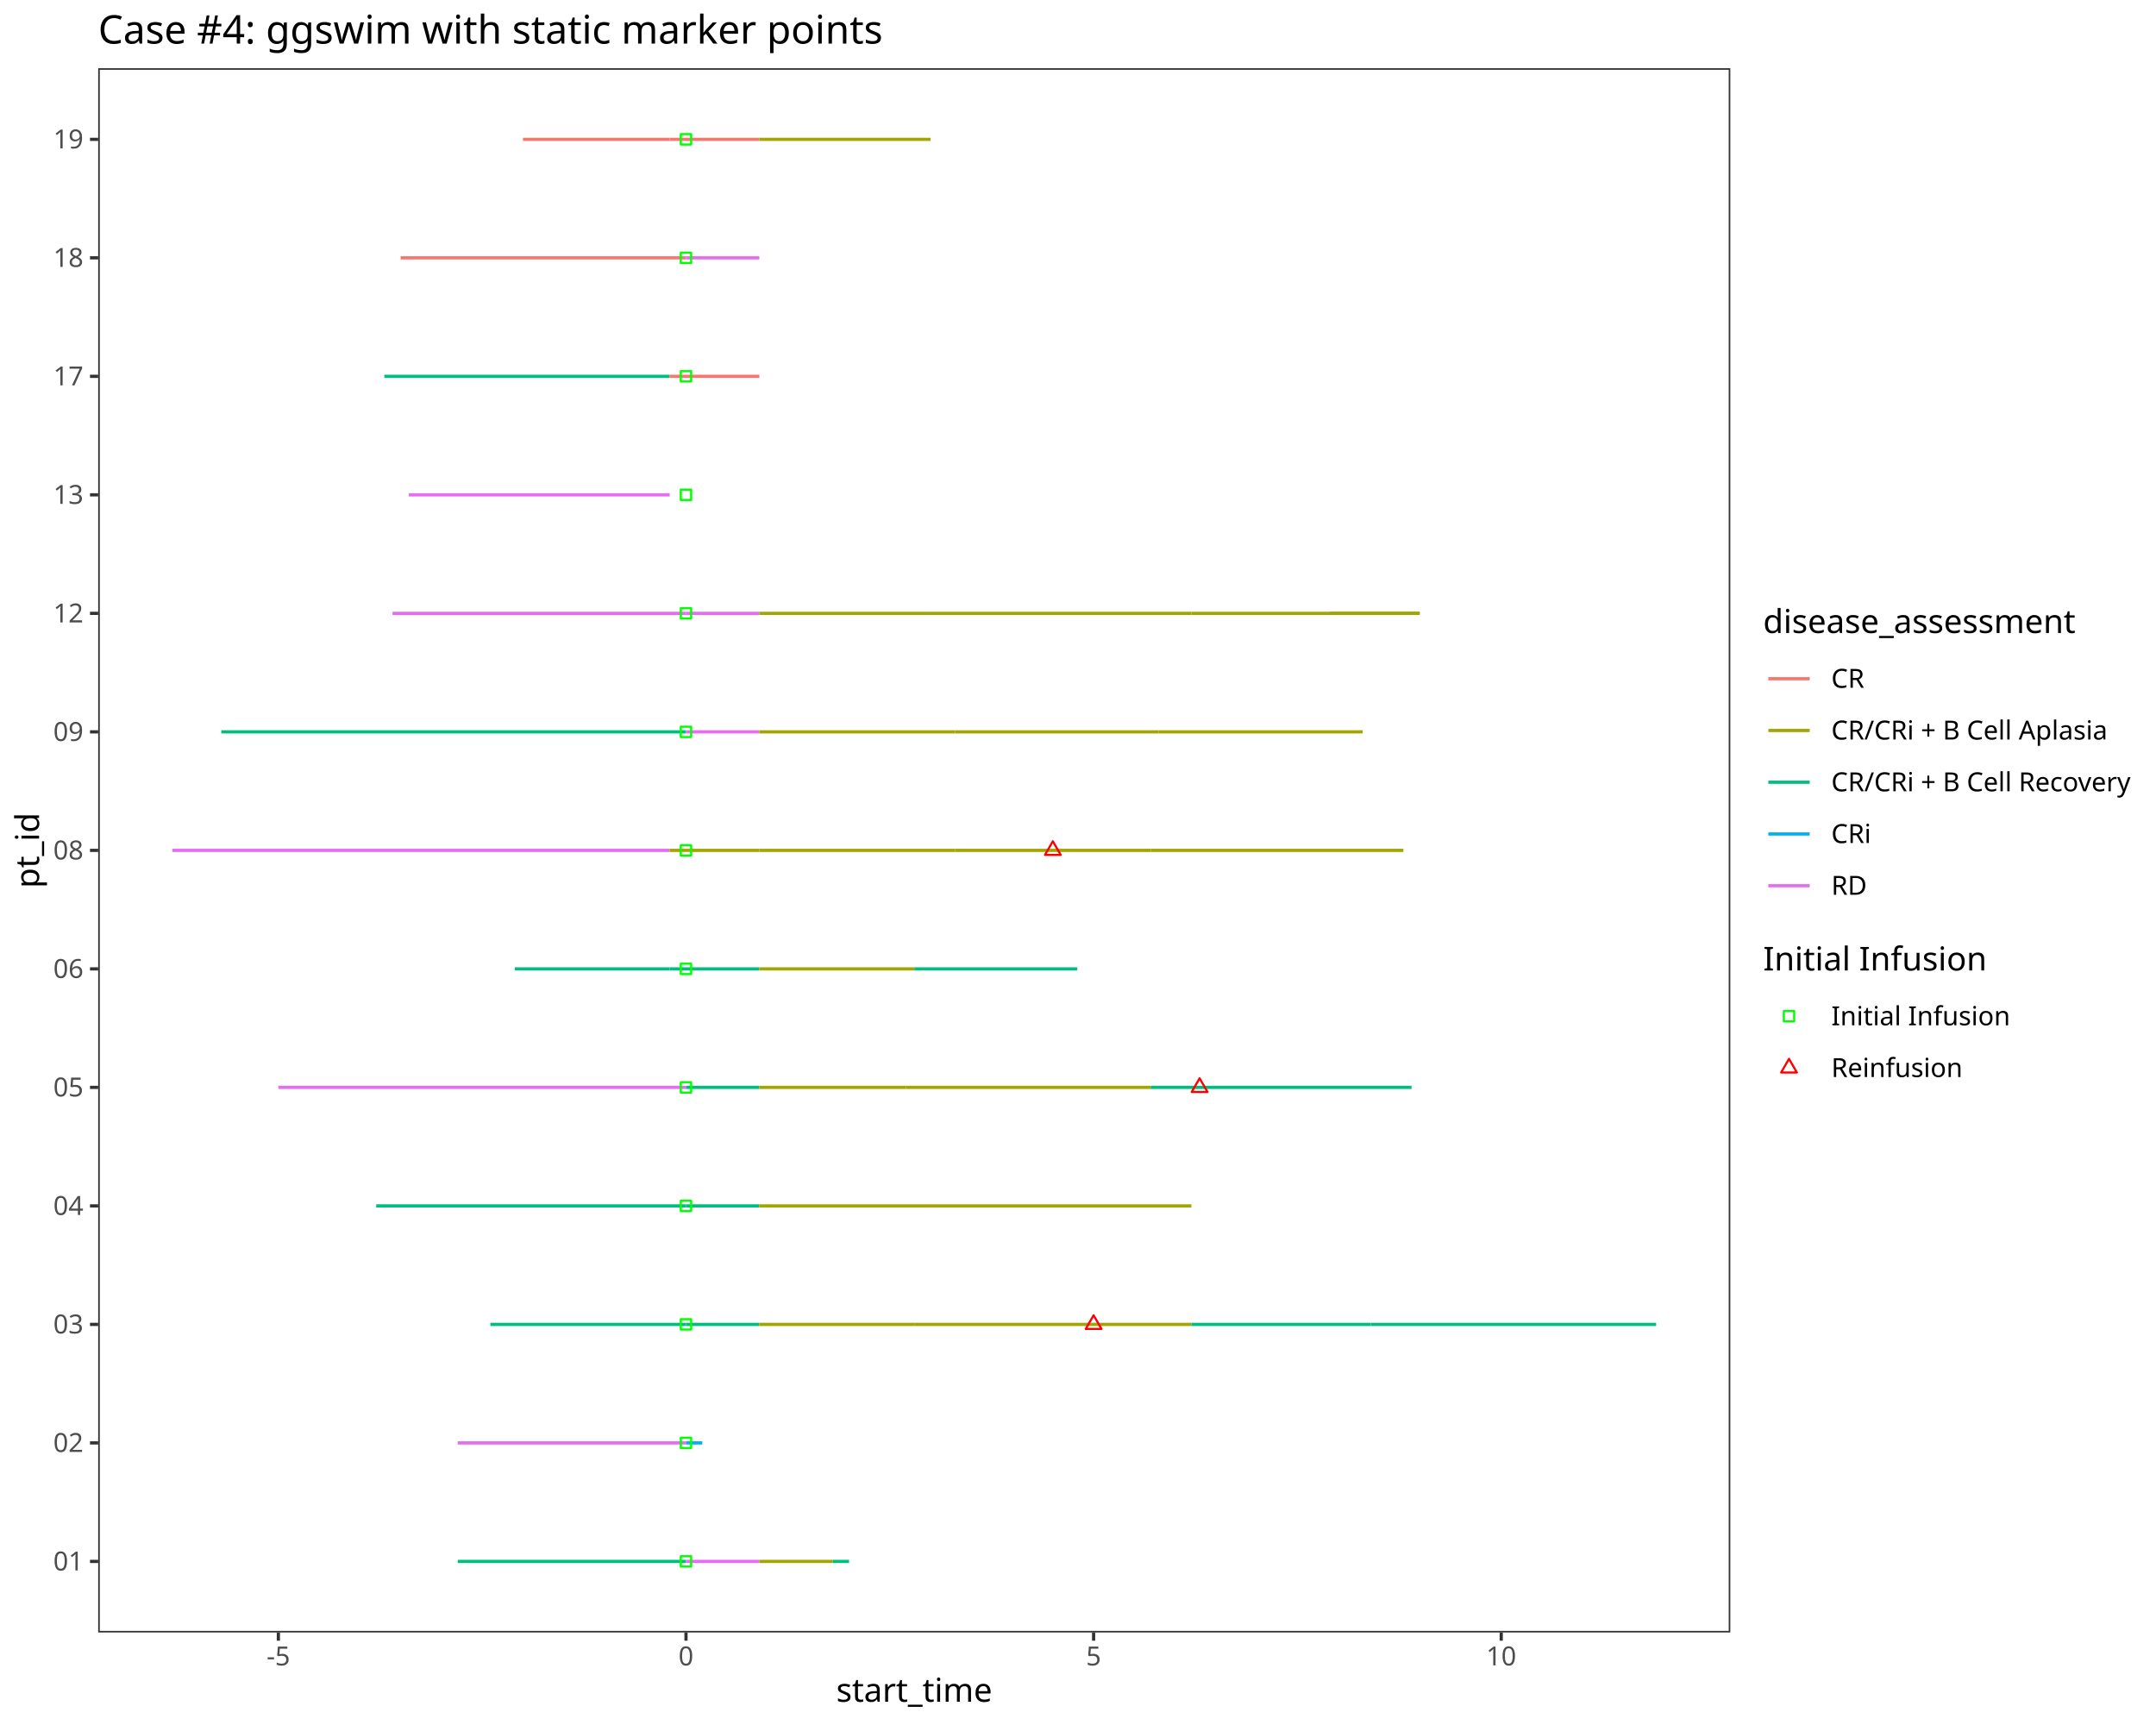
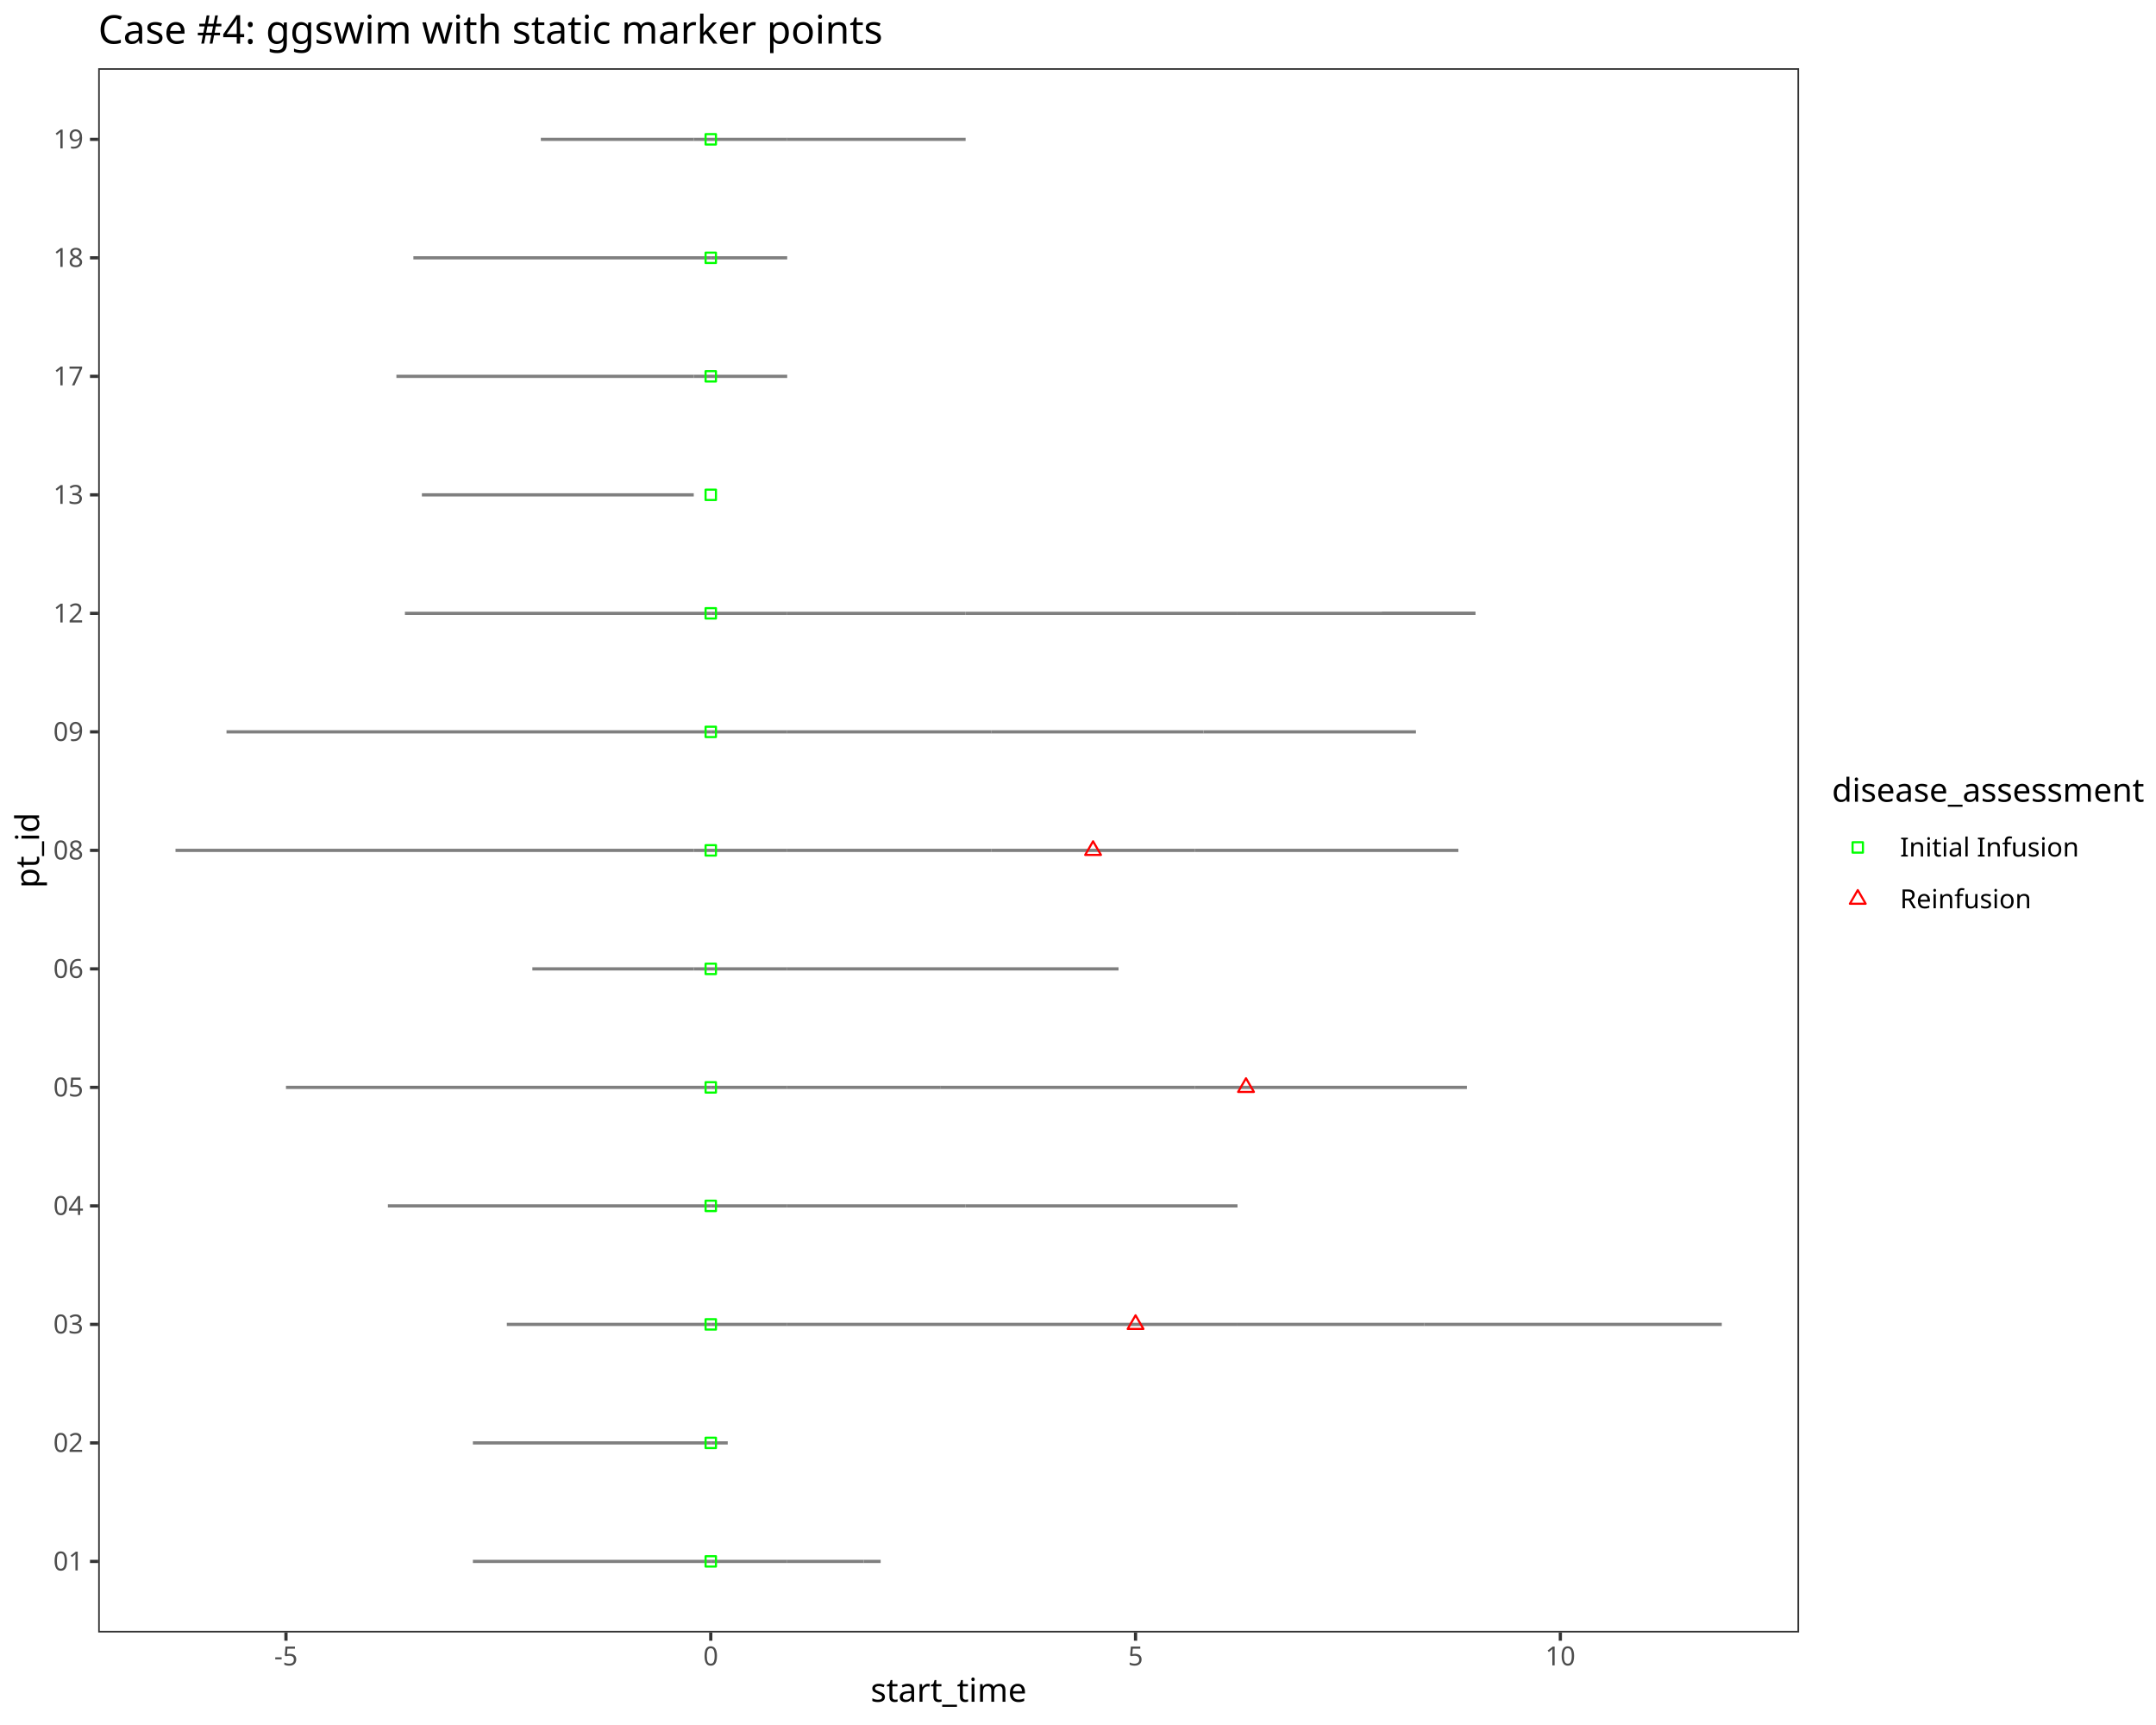
<svg xmlns="http://www.w3.org/2000/svg" class="svglite" data-engine-version="2.0" width="720.00pt" height="576.00pt" viewBox="0 0 720.00 576.00">
  <defs>
    <style type="text/css">
    .svglite line, .svglite polyline, .svglite polygon, .svglite path, .svglite rect, .svglite circle {
      fill: none;
      stroke: #000000;
      stroke-linecap: round;
      stroke-linejoin: round;
      stroke-miterlimit: 10.00;
    }
  </style>
  </defs>
  <rect width="100%" height="100%" style="stroke: none; fill: #FFFFFF;" />
  <defs>
    <clipPath id="cpMC4wMHw3MjAuMDB8MC4wMHw1NzYuMDA=">
      <rect x="0.00" y="0.00" width="720.00" height="576.00" />
    </clipPath>
  </defs>
  <g clip-path="url(#cpMC4wMHw3MjAuMDB8MC4wMHw1NzYuMDA=)">
    <rect x="0.00" y="0.00" width="720.00" height="576.00" style="stroke-width: 1.07; stroke: #FFFFFF; fill: #FFFFFF;" />
  </g>
  <defs>
-     <clipPath id="cpMzIuNzl8NTc3Ljg0fDIyLjc4fDU0NS4xMQ==">
-       <rect x="32.79" y="22.78" width="545.05" height="522.33" />
+     <clipPath id="cpMzIuNzl8NjAwLjgxfDIyLjc4fDU0NS4xMQ==">
+       <rect x="32.79" y="22.78" width="568.01" height="522.33" />
    </clipPath>
  </defs>
-   <g clip-path="url(#cpMzIuNzl8NTc3Ljg0fDIyLjc4fDU0NS4xMQ==)">
-     <rect x="32.79" y="22.78" width="545.05" height="522.33" style="stroke-width: 1.07; stroke: none; fill: #FFFFFF;" />
-     <line x1="152.86" y1="521.37" x2="229.09" y2="521.37" style="stroke-width: 1.07; stroke: #00BF7D; stroke-linecap: butt;" />
-     <line x1="229.09" y1="521.37" x2="253.59" y2="521.37" style="stroke-width: 1.07; stroke: #E76BF3; stroke-linecap: butt;" />
-     <line x1="253.59" y1="521.37" x2="278.09" y2="521.37" style="stroke-width: 1.07; stroke: #A3A500; stroke-linecap: butt;" />
-     <line x1="278.09" y1="521.37" x2="283.54" y2="521.37" style="stroke-width: 1.07; stroke: #00BF7D; stroke-linecap: butt;" />
-     <line x1="152.86" y1="481.80" x2="229.09" y2="481.80" style="stroke-width: 1.07; stroke: #E76BF3; stroke-linecap: butt;" />
-     <line x1="229.09" y1="481.80" x2="234.53" y2="481.80" style="stroke-width: 1.07; stroke: #00B0F6; stroke-linecap: butt;" />
-     <line x1="163.75" y1="442.23" x2="229.09" y2="442.23" style="stroke-width: 1.07; stroke: #00BF7D; stroke-linecap: butt;" />
-     <line x1="229.09" y1="442.23" x2="253.59" y2="442.23" style="stroke-width: 1.07; stroke: #00BF7D; stroke-linecap: butt;" />
-     <line x1="253.59" y1="442.23" x2="305.32" y2="442.23" style="stroke-width: 1.07; stroke: #A3A500; stroke-linecap: butt;" />
-     <line x1="305.32" y1="442.23" x2="397.88" y2="442.23" style="stroke-width: 1.07; stroke: #A3A500; stroke-linecap: butt;" />
-     <line x1="397.88" y1="442.23" x2="457.78" y2="442.23" style="stroke-width: 1.07; stroke: #00BF7D; stroke-linecap: butt;" />
-     <line x1="457.78" y1="442.23" x2="553.07" y2="442.23" style="stroke-width: 1.07; stroke: #00BF7D; stroke-linecap: butt;" />
-     <line x1="553.07" y1="442.23" x2="553.07" y2="442.23" style="stroke-width: 1.07; stroke: #00BF7D; stroke-linecap: butt;" />
-     <line x1="125.63" y1="402.66" x2="229.09" y2="402.66" style="stroke-width: 1.07; stroke: #00BF7D; stroke-linecap: butt;" />
-     <line x1="229.09" y1="402.66" x2="253.59" y2="402.66" style="stroke-width: 1.07; stroke: #00BF7D; stroke-linecap: butt;" />
-     <line x1="253.59" y1="402.66" x2="310.76" y2="402.66" style="stroke-width: 1.07; stroke: #A3A500; stroke-linecap: butt;" />
-     <line x1="310.76" y1="402.66" x2="397.88" y2="402.66" style="stroke-width: 1.07; stroke: #A3A500; stroke-linecap: butt;" />
-     <line x1="92.96" y1="363.09" x2="229.09" y2="363.09" style="stroke-width: 1.07; stroke: #E76BF3; stroke-linecap: butt;" />
-     <line x1="229.09" y1="363.09" x2="253.59" y2="363.09" style="stroke-width: 1.07; stroke: #00BF7D; stroke-linecap: butt;" />
-     <line x1="253.59" y1="363.09" x2="302.60" y2="363.09" style="stroke-width: 1.07; stroke: #A3A500; stroke-linecap: butt;" />
-     <line x1="302.60" y1="363.09" x2="384.27" y2="363.09" style="stroke-width: 1.07; stroke: #A3A500; stroke-linecap: butt;" />
-     <line x1="384.27" y1="363.09" x2="471.39" y2="363.09" style="stroke-width: 1.07; stroke: #00BF7D; stroke-linecap: butt;" />
-     <line x1="171.91" y1="323.52" x2="223.64" y2="323.52" style="stroke-width: 1.07; stroke: #00BF7D; stroke-linecap: butt;" />
-     <line x1="223.64" y1="323.52" x2="253.59" y2="323.52" style="stroke-width: 1.07; stroke: #00BF7D; stroke-linecap: butt;" />
-     <line x1="253.59" y1="323.52" x2="305.32" y2="323.52" style="stroke-width: 1.07; stroke: #A3A500; stroke-linecap: butt;" />
-     <line x1="305.32" y1="323.52" x2="359.77" y2="323.52" style="stroke-width: 1.07; stroke: #00BF7D; stroke-linecap: butt;" />
-     <line x1="57.57" y1="283.95" x2="223.64" y2="283.95" style="stroke-width: 1.07; stroke: #E76BF3; stroke-linecap: butt;" />
-     <line x1="223.64" y1="283.95" x2="253.59" y2="283.95" style="stroke-width: 1.07; stroke: #A3A500; stroke-linecap: butt;" />
-     <line x1="253.59" y1="283.95" x2="318.93" y2="283.95" style="stroke-width: 1.07; stroke: #A3A500; stroke-linecap: butt;" />
-     <line x1="318.93" y1="283.95" x2="384.27" y2="283.95" style="stroke-width: 1.07; stroke: #A3A500; stroke-linecap: butt;" />
-     <line x1="384.27" y1="283.95" x2="468.67" y2="283.95" style="stroke-width: 1.07; stroke: #A3A500; stroke-linecap: butt;" />
-     <line x1="73.90" y1="244.38" x2="229.09" y2="244.38" style="stroke-width: 1.07; stroke: #00BF7D; stroke-linecap: butt;" />
-     <line x1="229.09" y1="244.38" x2="253.59" y2="244.38" style="stroke-width: 1.07; stroke: #E76BF3; stroke-linecap: butt;" />
-     <line x1="253.59" y1="244.38" x2="318.93" y2="244.38" style="stroke-width: 1.07; stroke: #A3A500; stroke-linecap: butt;" />
-     <line x1="318.93" y1="244.38" x2="386.99" y2="244.38" style="stroke-width: 1.07; stroke: #A3A500; stroke-linecap: butt;" />
-     <line x1="386.99" y1="244.38" x2="455.06" y2="244.38" style="stroke-width: 1.07; stroke: #A3A500; stroke-linecap: butt;" />
-     <line x1="131.08" y1="204.81" x2="229.09" y2="204.81" style="stroke-width: 1.07; stroke: #E76BF3; stroke-linecap: butt;" />
-     <line x1="229.09" y1="204.81" x2="253.59" y2="204.81" style="stroke-width: 1.07; stroke: #E76BF3; stroke-linecap: butt;" />
-     <line x1="253.59" y1="204.81" x2="310.76" y2="204.81" style="stroke-width: 1.07; stroke: #A3A500; stroke-linecap: butt;" />
-     <line x1="310.76" y1="204.81" x2="397.88" y2="204.81" style="stroke-width: 1.07; stroke: #A3A500; stroke-linecap: butt;" />
-     <line x1="397.88" y1="204.81" x2="474.11" y2="204.81" style="stroke-width: 1.07; stroke: #A3A500; stroke-linecap: butt;" />
-     <line x1="474.11" y1="204.81" x2="444.17" y2="204.81" style="stroke-width: 1.07; stroke: #A3A500; stroke-linecap: butt;" />
-     <line x1="136.52" y1="165.24" x2="223.64" y2="165.24" style="stroke-width: 1.07; stroke: #E76BF3; stroke-linecap: butt;" />
-     <line x1="128.35" y1="125.67" x2="223.64" y2="125.67" style="stroke-width: 1.07; stroke: #00BF7D; stroke-linecap: butt;" />
-     <line x1="223.64" y1="125.67" x2="253.59" y2="125.67" style="stroke-width: 1.07; stroke: #F8766D; stroke-linecap: butt;" />
-     <line x1="133.80" y1="86.10" x2="229.09" y2="86.10" style="stroke-width: 1.07; stroke: #F8766D; stroke-linecap: butt;" />
-     <line x1="229.09" y1="86.10" x2="253.59" y2="86.10" style="stroke-width: 1.07; stroke: #E76BF3; stroke-linecap: butt;" />
-     <line x1="174.64" y1="46.53" x2="223.64" y2="46.53" style="stroke-width: 1.07; stroke: #F8766D; stroke-linecap: butt;" />
-     <line x1="223.64" y1="46.53" x2="253.59" y2="46.53" style="stroke-width: 1.07; stroke: #F8766D; stroke-linecap: butt;" />
-     <line x1="253.59" y1="46.53" x2="310.76" y2="46.53" style="stroke-width: 1.07; stroke: #A3A500; stroke-linecap: butt;" />
-     <rect x="227.35" y="519.64" width="3.46" height="3.46" style="stroke-width: 0.71; stroke: #00FF00;" />
-     <rect x="227.35" y="480.07" width="3.46" height="3.46" style="stroke-width: 0.71; stroke: #00FF00;" />
-     <rect x="227.35" y="440.50" width="3.46" height="3.46" style="stroke-width: 0.71; stroke: #00FF00;" />
-     <rect x="227.35" y="400.93" width="3.46" height="3.46" style="stroke-width: 0.71; stroke: #00FF00;" />
-     <rect x="227.35" y="361.36" width="3.46" height="3.46" style="stroke-width: 0.71; stroke: #00FF00;" />
-     <rect x="227.35" y="321.79" width="3.46" height="3.46" style="stroke-width: 0.71; stroke: #00FF00;" />
-     <rect x="227.35" y="282.22" width="3.46" height="3.46" style="stroke-width: 0.71; stroke: #00FF00;" />
-     <rect x="227.35" y="242.65" width="3.46" height="3.46" style="stroke-width: 0.71; stroke: #00FF00;" />
-     <rect x="227.35" y="203.07" width="3.46" height="3.46" style="stroke-width: 0.71; stroke: #00FF00;" />
-     <rect x="227.35" y="163.50" width="3.46" height="3.46" style="stroke-width: 0.71; stroke: #00FF00;" />
-     <rect x="227.35" y="123.93" width="3.46" height="3.46" style="stroke-width: 0.71; stroke: #00FF00;" />
-     <rect x="227.35" y="84.36" width="3.46" height="3.46" style="stroke-width: 0.71; stroke: #00FF00;" />
-     <rect x="227.35" y="44.79" width="3.46" height="3.46" style="stroke-width: 0.71; stroke: #00FF00;" />
-     <polygon points="365.21,439.19 367.85,443.75 362.58,443.75 " style="stroke-width: 0.71; stroke: #FF0000; fill: none;" />
-     <polygon points="400.61,360.05 403.24,364.61 397.97,364.61 " style="stroke-width: 0.71; stroke: #FF0000; fill: none;" />
-     <polygon points="351.60,280.91 354.23,285.47 348.97,285.47 " style="stroke-width: 0.71; stroke: #FF0000; fill: none;" />
-     <rect x="32.79" y="22.78" width="545.05" height="522.33" style="stroke-width: 1.07; stroke: #333333;" />
+   <g clip-path="url(#cpMzIuNzl8NjAwLjgxfDIyLjc4fDU0NS4xMQ==)">
+     <rect x="32.79" y="22.78" width="568.01" height="522.33" style="stroke-width: 1.07; stroke: none; fill: #FFFFFF;" />
+     <line x1="157.92" y1="521.37" x2="237.36" y2="521.37" style="stroke-width: 1.07; stroke: #7F7F7F; stroke-linecap: butt;" />
+     <line x1="237.36" y1="521.37" x2="262.89" y2="521.37" style="stroke-width: 1.07; stroke: #7F7F7F; stroke-linecap: butt;" />
+     <line x1="262.89" y1="521.37" x2="288.43" y2="521.37" style="stroke-width: 1.07; stroke: #7F7F7F; stroke-linecap: butt;" />
+     <line x1="288.43" y1="521.37" x2="294.10" y2="521.37" style="stroke-width: 1.07; stroke: #7F7F7F; stroke-linecap: butt;" />
+     <line x1="157.92" y1="481.80" x2="237.36" y2="481.80" style="stroke-width: 1.07; stroke: #7F7F7F; stroke-linecap: butt;" />
+     <line x1="237.36" y1="481.80" x2="243.03" y2="481.80" style="stroke-width: 1.07; stroke: #7F7F7F; stroke-linecap: butt;" />
+     <line x1="169.26" y1="442.23" x2="237.36" y2="442.23" style="stroke-width: 1.07; stroke: #7F7F7F; stroke-linecap: butt;" />
+     <line x1="237.36" y1="442.23" x2="262.89" y2="442.23" style="stroke-width: 1.07; stroke: #7F7F7F; stroke-linecap: butt;" />
+     <line x1="262.89" y1="442.23" x2="316.80" y2="442.23" style="stroke-width: 1.07; stroke: #7F7F7F; stroke-linecap: butt;" />
+     <line x1="316.80" y1="442.23" x2="413.27" y2="442.23" style="stroke-width: 1.07; stroke: #7F7F7F; stroke-linecap: butt;" />
+     <line x1="413.27" y1="442.23" x2="475.68" y2="442.23" style="stroke-width: 1.07; stroke: #7F7F7F; stroke-linecap: butt;" />
+     <line x1="475.68" y1="442.23" x2="574.99" y2="442.23" style="stroke-width: 1.07; stroke: #7F7F7F; stroke-linecap: butt;" />
+     <line x1="574.99" y1="442.23" x2="574.99" y2="442.23" style="stroke-width: 1.07; stroke: #7F7F7F; stroke-linecap: butt;" />
+     <line x1="129.54" y1="402.66" x2="237.36" y2="402.66" style="stroke-width: 1.07; stroke: #7F7F7F; stroke-linecap: butt;" />
+     <line x1="237.36" y1="402.66" x2="262.89" y2="402.66" style="stroke-width: 1.07; stroke: #7F7F7F; stroke-linecap: butt;" />
+     <line x1="262.89" y1="402.66" x2="322.47" y2="402.66" style="stroke-width: 1.07; stroke: #7F7F7F; stroke-linecap: butt;" />
+     <line x1="322.47" y1="402.66" x2="413.27" y2="402.66" style="stroke-width: 1.07; stroke: #7F7F7F; stroke-linecap: butt;" />
+     <line x1="95.50" y1="363.09" x2="237.36" y2="363.09" style="stroke-width: 1.07; stroke: #7F7F7F; stroke-linecap: butt;" />
+     <line x1="237.36" y1="363.09" x2="262.89" y2="363.09" style="stroke-width: 1.07; stroke: #7F7F7F; stroke-linecap: butt;" />
+     <line x1="262.89" y1="363.09" x2="313.96" y2="363.09" style="stroke-width: 1.07; stroke: #7F7F7F; stroke-linecap: butt;" />
+     <line x1="313.96" y1="363.09" x2="399.08" y2="363.09" style="stroke-width: 1.07; stroke: #7F7F7F; stroke-linecap: butt;" />
+     <line x1="399.08" y1="363.09" x2="489.87" y2="363.09" style="stroke-width: 1.07; stroke: #7F7F7F; stroke-linecap: butt;" />
+     <line x1="177.78" y1="323.52" x2="231.68" y2="323.52" style="stroke-width: 1.07; stroke: #7F7F7F; stroke-linecap: butt;" />
+     <line x1="231.68" y1="323.52" x2="262.89" y2="323.52" style="stroke-width: 1.07; stroke: #7F7F7F; stroke-linecap: butt;" />
+     <line x1="262.89" y1="323.52" x2="316.80" y2="323.52" style="stroke-width: 1.07; stroke: #7F7F7F; stroke-linecap: butt;" />
+     <line x1="316.80" y1="323.52" x2="373.54" y2="323.52" style="stroke-width: 1.07; stroke: #7F7F7F; stroke-linecap: butt;" />
+     <line x1="58.61" y1="283.95" x2="231.68" y2="283.95" style="stroke-width: 1.07; stroke: #7F7F7F; stroke-linecap: butt;" />
+     <line x1="231.68" y1="283.95" x2="262.89" y2="283.95" style="stroke-width: 1.07; stroke: #7F7F7F; stroke-linecap: butt;" />
+     <line x1="262.89" y1="283.95" x2="330.99" y2="283.95" style="stroke-width: 1.07; stroke: #7F7F7F; stroke-linecap: butt;" />
+     <line x1="330.99" y1="283.95" x2="399.08" y2="283.95" style="stroke-width: 1.07; stroke: #7F7F7F; stroke-linecap: butt;" />
+     <line x1="399.08" y1="283.95" x2="487.03" y2="283.95" style="stroke-width: 1.07; stroke: #7F7F7F; stroke-linecap: butt;" />
+     <line x1="75.64" y1="244.38" x2="237.36" y2="244.38" style="stroke-width: 1.07; stroke: #7F7F7F; stroke-linecap: butt;" />
+     <line x1="237.36" y1="244.38" x2="262.89" y2="244.38" style="stroke-width: 1.07; stroke: #7F7F7F; stroke-linecap: butt;" />
+     <line x1="262.89" y1="244.38" x2="330.99" y2="244.38" style="stroke-width: 1.07; stroke: #7F7F7F; stroke-linecap: butt;" />
+     <line x1="330.99" y1="244.38" x2="401.92" y2="244.38" style="stroke-width: 1.07; stroke: #7F7F7F; stroke-linecap: butt;" />
+     <line x1="401.92" y1="244.38" x2="472.85" y2="244.38" style="stroke-width: 1.07; stroke: #7F7F7F; stroke-linecap: butt;" />
+     <line x1="135.22" y1="204.81" x2="237.36" y2="204.81" style="stroke-width: 1.07; stroke: #7F7F7F; stroke-linecap: butt;" />
+     <line x1="237.36" y1="204.81" x2="262.89" y2="204.81" style="stroke-width: 1.07; stroke: #7F7F7F; stroke-linecap: butt;" />
+     <line x1="262.89" y1="204.81" x2="322.47" y2="204.81" style="stroke-width: 1.07; stroke: #7F7F7F; stroke-linecap: butt;" />
+     <line x1="322.47" y1="204.81" x2="413.27" y2="204.81" style="stroke-width: 1.07; stroke: #7F7F7F; stroke-linecap: butt;" />
+     <line x1="413.27" y1="204.81" x2="492.71" y2="204.81" style="stroke-width: 1.07; stroke: #7F7F7F; stroke-linecap: butt;" />
+     <line x1="492.71" y1="204.81" x2="461.50" y2="204.81" style="stroke-width: 1.07; stroke: #7F7F7F; stroke-linecap: butt;" />
+     <line x1="140.89" y1="165.24" x2="231.68" y2="165.24" style="stroke-width: 1.07; stroke: #7F7F7F; stroke-linecap: butt;" />
+     <line x1="132.38" y1="125.67" x2="231.68" y2="125.67" style="stroke-width: 1.07; stroke: #7F7F7F; stroke-linecap: butt;" />
+     <line x1="231.68" y1="125.67" x2="262.89" y2="125.67" style="stroke-width: 1.07; stroke: #7F7F7F; stroke-linecap: butt;" />
+     <line x1="138.05" y1="86.10" x2="237.36" y2="86.10" style="stroke-width: 1.07; stroke: #7F7F7F; stroke-linecap: butt;" />
+     <line x1="237.36" y1="86.10" x2="262.89" y2="86.10" style="stroke-width: 1.07; stroke: #7F7F7F; stroke-linecap: butt;" />
+     <line x1="180.61" y1="46.53" x2="231.68" y2="46.53" style="stroke-width: 1.07; stroke: #7F7F7F; stroke-linecap: butt;" />
+     <line x1="231.68" y1="46.53" x2="262.89" y2="46.53" style="stroke-width: 1.07; stroke: #7F7F7F; stroke-linecap: butt;" />
+     <line x1="262.89" y1="46.53" x2="322.47" y2="46.53" style="stroke-width: 1.07; stroke: #7F7F7F; stroke-linecap: butt;" />
+     <rect x="235.63" y="519.64" width="3.46" height="3.46" style="stroke-width: 0.71; stroke: #00FF00;" />
+     <rect x="235.63" y="480.07" width="3.46" height="3.46" style="stroke-width: 0.71; stroke: #00FF00;" />
+     <rect x="235.63" y="440.50" width="3.46" height="3.46" style="stroke-width: 0.71; stroke: #00FF00;" />
+     <rect x="235.63" y="400.93" width="3.46" height="3.46" style="stroke-width: 0.71; stroke: #00FF00;" />
+     <rect x="235.63" y="361.36" width="3.46" height="3.46" style="stroke-width: 0.71; stroke: #00FF00;" />
+     <rect x="235.63" y="321.79" width="3.46" height="3.46" style="stroke-width: 0.71; stroke: #00FF00;" />
+     <rect x="235.63" y="282.22" width="3.46" height="3.46" style="stroke-width: 0.71; stroke: #00FF00;" />
+     <rect x="235.63" y="242.65" width="3.46" height="3.46" style="stroke-width: 0.71; stroke: #00FF00;" />
+     <rect x="235.63" y="203.07" width="3.46" height="3.46" style="stroke-width: 0.71; stroke: #00FF00;" />
+     <rect x="235.63" y="163.50" width="3.46" height="3.46" style="stroke-width: 0.71; stroke: #00FF00;" />
+     <rect x="235.63" y="123.93" width="3.46" height="3.46" style="stroke-width: 0.71; stroke: #00FF00;" />
+     <rect x="235.63" y="84.36" width="3.46" height="3.46" style="stroke-width: 0.71; stroke: #00FF00;" />
+     <rect x="235.63" y="44.79" width="3.46" height="3.46" style="stroke-width: 0.71; stroke: #00FF00;" />
+     <polygon points="379.22,439.19 381.85,443.75 376.59,443.75 " style="stroke-width: 0.71; stroke: #FF0000; fill: none;" />
+     <polygon points="416.10,360.05 418.74,364.61 413.47,364.61 " style="stroke-width: 0.71; stroke: #FF0000; fill: none;" />
+     <polygon points="365.03,280.91 367.67,285.47 362.40,285.47 " style="stroke-width: 0.71; stroke: #FF0000; fill: none;" />
+     <rect x="32.79" y="22.78" width="568.01" height="522.33" style="stroke-width: 1.07; stroke: #333333;" />
  </g>
  <g clip-path="url(#cpMC4wMHw3MjAuMDB8MC4wMHw1NzYuMDA=)">
    <text x="27.86" y="524.40" text-anchor="end" style="font-size: 8.80px; fill: #4D4D4D; font-family: sans;" textLength="9.79px" lengthAdjust="spacingAndGlyphs">01</text>
    <text x="27.86" y="484.83" text-anchor="end" style="font-size: 8.80px; fill: #4D4D4D; font-family: sans;" textLength="9.79px" lengthAdjust="spacingAndGlyphs">02</text>
    <text x="27.86" y="445.26" text-anchor="end" style="font-size: 8.80px; fill: #4D4D4D; font-family: sans;" textLength="9.79px" lengthAdjust="spacingAndGlyphs">03</text>
    <text x="27.86" y="405.69" text-anchor="end" style="font-size: 8.80px; fill: #4D4D4D; font-family: sans;" textLength="9.79px" lengthAdjust="spacingAndGlyphs">04</text>
    <text x="27.86" y="366.12" text-anchor="end" style="font-size: 8.80px; fill: #4D4D4D; font-family: sans;" textLength="9.79px" lengthAdjust="spacingAndGlyphs">05</text>
    <text x="27.86" y="326.55" text-anchor="end" style="font-size: 8.80px; fill: #4D4D4D; font-family: sans;" textLength="9.79px" lengthAdjust="spacingAndGlyphs">06</text>
    <text x="27.86" y="286.98" text-anchor="end" style="font-size: 8.80px; fill: #4D4D4D; font-family: sans;" textLength="9.79px" lengthAdjust="spacingAndGlyphs">08</text>
    <text x="27.86" y="247.41" text-anchor="end" style="font-size: 8.80px; fill: #4D4D4D; font-family: sans;" textLength="9.79px" lengthAdjust="spacingAndGlyphs">09</text>
    <text x="27.86" y="207.84" text-anchor="end" style="font-size: 8.80px; fill: #4D4D4D; font-family: sans;" textLength="9.79px" lengthAdjust="spacingAndGlyphs">12</text>
    <text x="27.86" y="168.26" text-anchor="end" style="font-size: 8.80px; fill: #4D4D4D; font-family: sans;" textLength="9.79px" lengthAdjust="spacingAndGlyphs">13</text>
    <text x="27.86" y="128.69" text-anchor="end" style="font-size: 8.80px; fill: #4D4D4D; font-family: sans;" textLength="9.79px" lengthAdjust="spacingAndGlyphs">17</text>
    <text x="27.86" y="89.12" text-anchor="end" style="font-size: 8.80px; fill: #4D4D4D; font-family: sans;" textLength="9.79px" lengthAdjust="spacingAndGlyphs">18</text>
    <text x="27.86" y="49.55" text-anchor="end" style="font-size: 8.80px; fill: #4D4D4D; font-family: sans;" textLength="9.79px" lengthAdjust="spacingAndGlyphs">19</text>
    <polyline points="30.05,521.37 32.79,521.37 " style="stroke-width: 1.07; stroke: #333333; stroke-linecap: butt;" />
    <polyline points="30.05,481.80 32.79,481.80 " style="stroke-width: 1.07; stroke: #333333; stroke-linecap: butt;" />
    <polyline points="30.05,442.23 32.79,442.23 " style="stroke-width: 1.07; stroke: #333333; stroke-linecap: butt;" />
    <polyline points="30.05,402.66 32.79,402.66 " style="stroke-width: 1.07; stroke: #333333; stroke-linecap: butt;" />
    <polyline points="30.05,363.09 32.79,363.09 " style="stroke-width: 1.07; stroke: #333333; stroke-linecap: butt;" />
    <polyline points="30.05,323.52 32.79,323.52 " style="stroke-width: 1.07; stroke: #333333; stroke-linecap: butt;" />
    <polyline points="30.05,283.95 32.79,283.95 " style="stroke-width: 1.07; stroke: #333333; stroke-linecap: butt;" />
    <polyline points="30.05,244.38 32.79,244.38 " style="stroke-width: 1.07; stroke: #333333; stroke-linecap: butt;" />
    <polyline points="30.05,204.81 32.79,204.81 " style="stroke-width: 1.07; stroke: #333333; stroke-linecap: butt;" />
    <polyline points="30.05,165.24 32.79,165.24 " style="stroke-width: 1.07; stroke: #333333; stroke-linecap: butt;" />
    <polyline points="30.05,125.67 32.79,125.67 " style="stroke-width: 1.07; stroke: #333333; stroke-linecap: butt;" />
    <polyline points="30.05,86.10 32.79,86.10 " style="stroke-width: 1.07; stroke: #333333; stroke-linecap: butt;" />
    <polyline points="30.05,46.53 32.79,46.53 " style="stroke-width: 1.07; stroke: #333333; stroke-linecap: butt;" />
-     <polyline points="92.96,547.85 92.96,545.11 " style="stroke-width: 1.07; stroke: #333333; stroke-linecap: butt;" />
-     <polyline points="229.09,547.85 229.09,545.11 " style="stroke-width: 1.07; stroke: #333333; stroke-linecap: butt;" />
-     <polyline points="365.21,547.85 365.21,545.11 " style="stroke-width: 1.07; stroke: #333333; stroke-linecap: butt;" />
-     <polyline points="501.34,547.85 501.34,545.11 " style="stroke-width: 1.07; stroke: #333333; stroke-linecap: butt;" />
-     <text x="92.96" y="556.10" text-anchor="middle" style="font-size: 8.80px; fill: #4D4D4D; font-family: sans;" textLength="7.82px" lengthAdjust="spacingAndGlyphs">-5</text>
-     <text x="229.09" y="556.10" text-anchor="middle" style="font-size: 8.80px; fill: #4D4D4D; font-family: sans;" textLength="4.89px" lengthAdjust="spacingAndGlyphs">0</text>
-     <text x="365.21" y="556.10" text-anchor="middle" style="font-size: 8.80px; fill: #4D4D4D; font-family: sans;" textLength="4.89px" lengthAdjust="spacingAndGlyphs">5</text>
-     <text x="501.34" y="556.10" text-anchor="middle" style="font-size: 8.80px; fill: #4D4D4D; font-family: sans;" textLength="9.79px" lengthAdjust="spacingAndGlyphs">10</text>
-     <text x="305.32" y="568.24" text-anchor="middle" style="font-size: 11.00px; font-family: sans;" textLength="48.30px" lengthAdjust="spacingAndGlyphs">start_time</text>
+     <polyline points="95.50,547.85 95.50,545.11 " style="stroke-width: 1.07; stroke: #333333; stroke-linecap: butt;" />
+     <polyline points="237.36,547.85 237.36,545.11 " style="stroke-width: 1.07; stroke: #333333; stroke-linecap: butt;" />
+     <polyline points="379.22,547.85 379.22,545.11 " style="stroke-width: 1.07; stroke: #333333; stroke-linecap: butt;" />
+     <polyline points="521.08,547.85 521.08,545.11 " style="stroke-width: 1.07; stroke: #333333; stroke-linecap: butt;" />
+     <text x="95.50" y="556.10" text-anchor="middle" style="font-size: 8.80px; fill: #4D4D4D; font-family: sans;" textLength="7.82px" lengthAdjust="spacingAndGlyphs">-5</text>
+     <text x="237.36" y="556.10" text-anchor="middle" style="font-size: 8.80px; fill: #4D4D4D; font-family: sans;" textLength="4.89px" lengthAdjust="spacingAndGlyphs">0</text>
+     <text x="379.22" y="556.10" text-anchor="middle" style="font-size: 8.80px; fill: #4D4D4D; font-family: sans;" textLength="4.89px" lengthAdjust="spacingAndGlyphs">5</text>
+     <text x="521.08" y="556.10" text-anchor="middle" style="font-size: 8.80px; fill: #4D4D4D; font-family: sans;" textLength="9.79px" lengthAdjust="spacingAndGlyphs">10</text>
+     <text x="316.80" y="568.24" text-anchor="middle" style="font-size: 11.00px; font-family: sans;" textLength="48.30px" lengthAdjust="spacingAndGlyphs">start_time</text>
    <text transform="translate(13.05,283.95) rotate(-90)" text-anchor="middle" style="font-size: 11.00px; font-family: sans;" textLength="23.85px" lengthAdjust="spacingAndGlyphs">pt_id</text>
-     <rect x="588.80" y="202.66" width="125.72" height="101.73" style="stroke-width: 1.07; stroke: none; fill: #FFFFFF;" />
-     <text x="588.80" y="211.37" style="font-size: 11.00px; font-family: sans;" textLength="102.76px" lengthAdjust="spacingAndGlyphs">disease_assessment</text>
-     <rect x="588.80" y="217.99" width="17.28" height="17.28" style="stroke-width: 1.07; stroke: none; fill: #FFFFFF;" />
-     <line x1="590.53" y1="226.63" x2="604.35" y2="226.63" style="stroke-width: 1.07; stroke: #F8766D; stroke-linecap: butt;" />
-     <rect x="588.80" y="235.27" width="17.28" height="17.28" style="stroke-width: 1.07; stroke: none; fill: #FFFFFF;" />
-     <line x1="590.53" y1="243.91" x2="604.35" y2="243.91" style="stroke-width: 1.07; stroke: #A3A500; stroke-linecap: butt;" />
-     <rect x="588.80" y="252.55" width="17.28" height="17.28" style="stroke-width: 1.07; stroke: none; fill: #FFFFFF;" />
-     <line x1="590.53" y1="261.19" x2="604.35" y2="261.19" style="stroke-width: 1.07; stroke: #00BF7D; stroke-linecap: butt;" />
-     <rect x="588.80" y="269.83" width="17.28" height="17.28" style="stroke-width: 1.07; stroke: none; fill: #FFFFFF;" />
-     <line x1="590.53" y1="278.47" x2="604.35" y2="278.47" style="stroke-width: 1.07; stroke: #00B0F6; stroke-linecap: butt;" />
-     <rect x="588.80" y="287.11" width="17.28" height="17.28" style="stroke-width: 1.07; stroke: none; fill: #FFFFFF;" />
-     <line x1="590.53" y1="295.75" x2="604.35" y2="295.75" style="stroke-width: 1.07; stroke: #E76BF3; stroke-linecap: butt;" />
-     <text x="611.56" y="229.66" style="font-size: 8.80px; font-family: sans;" textLength="12.71px" lengthAdjust="spacingAndGlyphs">CR</text>
-     <text x="611.56" y="246.94" style="font-size: 8.80px; font-family: sans;" textLength="94.64px" lengthAdjust="spacingAndGlyphs">CR/CRi + B Cell Aplasia</text>
-     <text x="611.56" y="264.22" style="font-size: 8.80px; font-family: sans;" textLength="102.96px" lengthAdjust="spacingAndGlyphs">CR/CRi + B Cell Recovery</text>
-     <text x="611.56" y="281.50" style="font-size: 8.80px; font-family: sans;" textLength="14.67px" lengthAdjust="spacingAndGlyphs">CRi</text>
-     <text x="611.56" y="298.78" style="font-size: 8.80px; font-family: sans;" textLength="12.71px" lengthAdjust="spacingAndGlyphs">RD</text>
-     <rect x="588.80" y="315.35" width="76.57" height="49.89" style="stroke-width: 1.07; stroke: none; fill: #FFFFFF;" />
-     <text x="588.80" y="324.06" style="font-size: 11.00px; font-family: sans;" textLength="67.26px" lengthAdjust="spacingAndGlyphs">Initial Infusion</text>
-     <rect x="588.80" y="330.68" width="17.28" height="17.28" style="stroke-width: 1.07; stroke: none; fill: #FFFFFF;" />
-     <rect x="595.71" y="337.59" width="3.46" height="3.46" style="stroke-width: 0.71; stroke: #00FF00;" />
-     <rect x="588.80" y="347.96" width="17.28" height="17.28" style="stroke-width: 1.07; stroke: none; fill: #FFFFFF;" />
-     <polygon points="597.44,353.56 600.07,358.12 594.81,358.12 " style="stroke-width: 0.71; stroke: #FF0000; fill: none;" />
-     <text x="611.56" y="342.35" style="font-size: 8.80px; font-family: sans;" textLength="53.81px" lengthAdjust="spacingAndGlyphs">Initial Infusion</text>
-     <text x="611.56" y="359.63" style="font-size: 8.80px; font-family: sans;" textLength="41.59px" lengthAdjust="spacingAndGlyphs">Reinfusion</text>
+     <rect x="611.77" y="259.00" width="102.76" height="49.89" style="stroke-width: 1.07; stroke: none; fill: #FFFFFF;" />
+     <text x="611.77" y="267.71" style="font-size: 11.00px; font-family: sans;" textLength="102.76px" lengthAdjust="spacingAndGlyphs">disease_assessment</text>
+     <rect x="611.77" y="274.33" width="17.28" height="17.28" style="stroke-width: 1.07; stroke: none; fill: #FFFFFF;" />
+     <rect x="618.67" y="281.24" width="3.46" height="3.46" style="stroke-width: 0.71; stroke: #00FF00;" />
+     <rect x="611.77" y="291.61" width="17.28" height="17.28" style="stroke-width: 1.07; stroke: none; fill: #FFFFFF;" />
+     <polygon points="620.41,297.21 623.04,301.77 617.77,301.77 " style="stroke-width: 0.71; stroke: #FF0000; fill: none;" />
+     <text x="634.52" y="286.00" style="font-size: 8.80px; font-family: sans;" textLength="53.81px" lengthAdjust="spacingAndGlyphs">Initial Infusion</text>
+     <text x="634.52" y="303.28" style="font-size: 8.80px; font-family: sans;" textLength="41.59px" lengthAdjust="spacingAndGlyphs">Reinfusion</text>
    <text x="32.79" y="14.56" style="font-size: 13.20px; font-family: sans;" textLength="246.53px" lengthAdjust="spacingAndGlyphs">Case #4: ggswim with static marker points</text>
  </g>
</svg>
